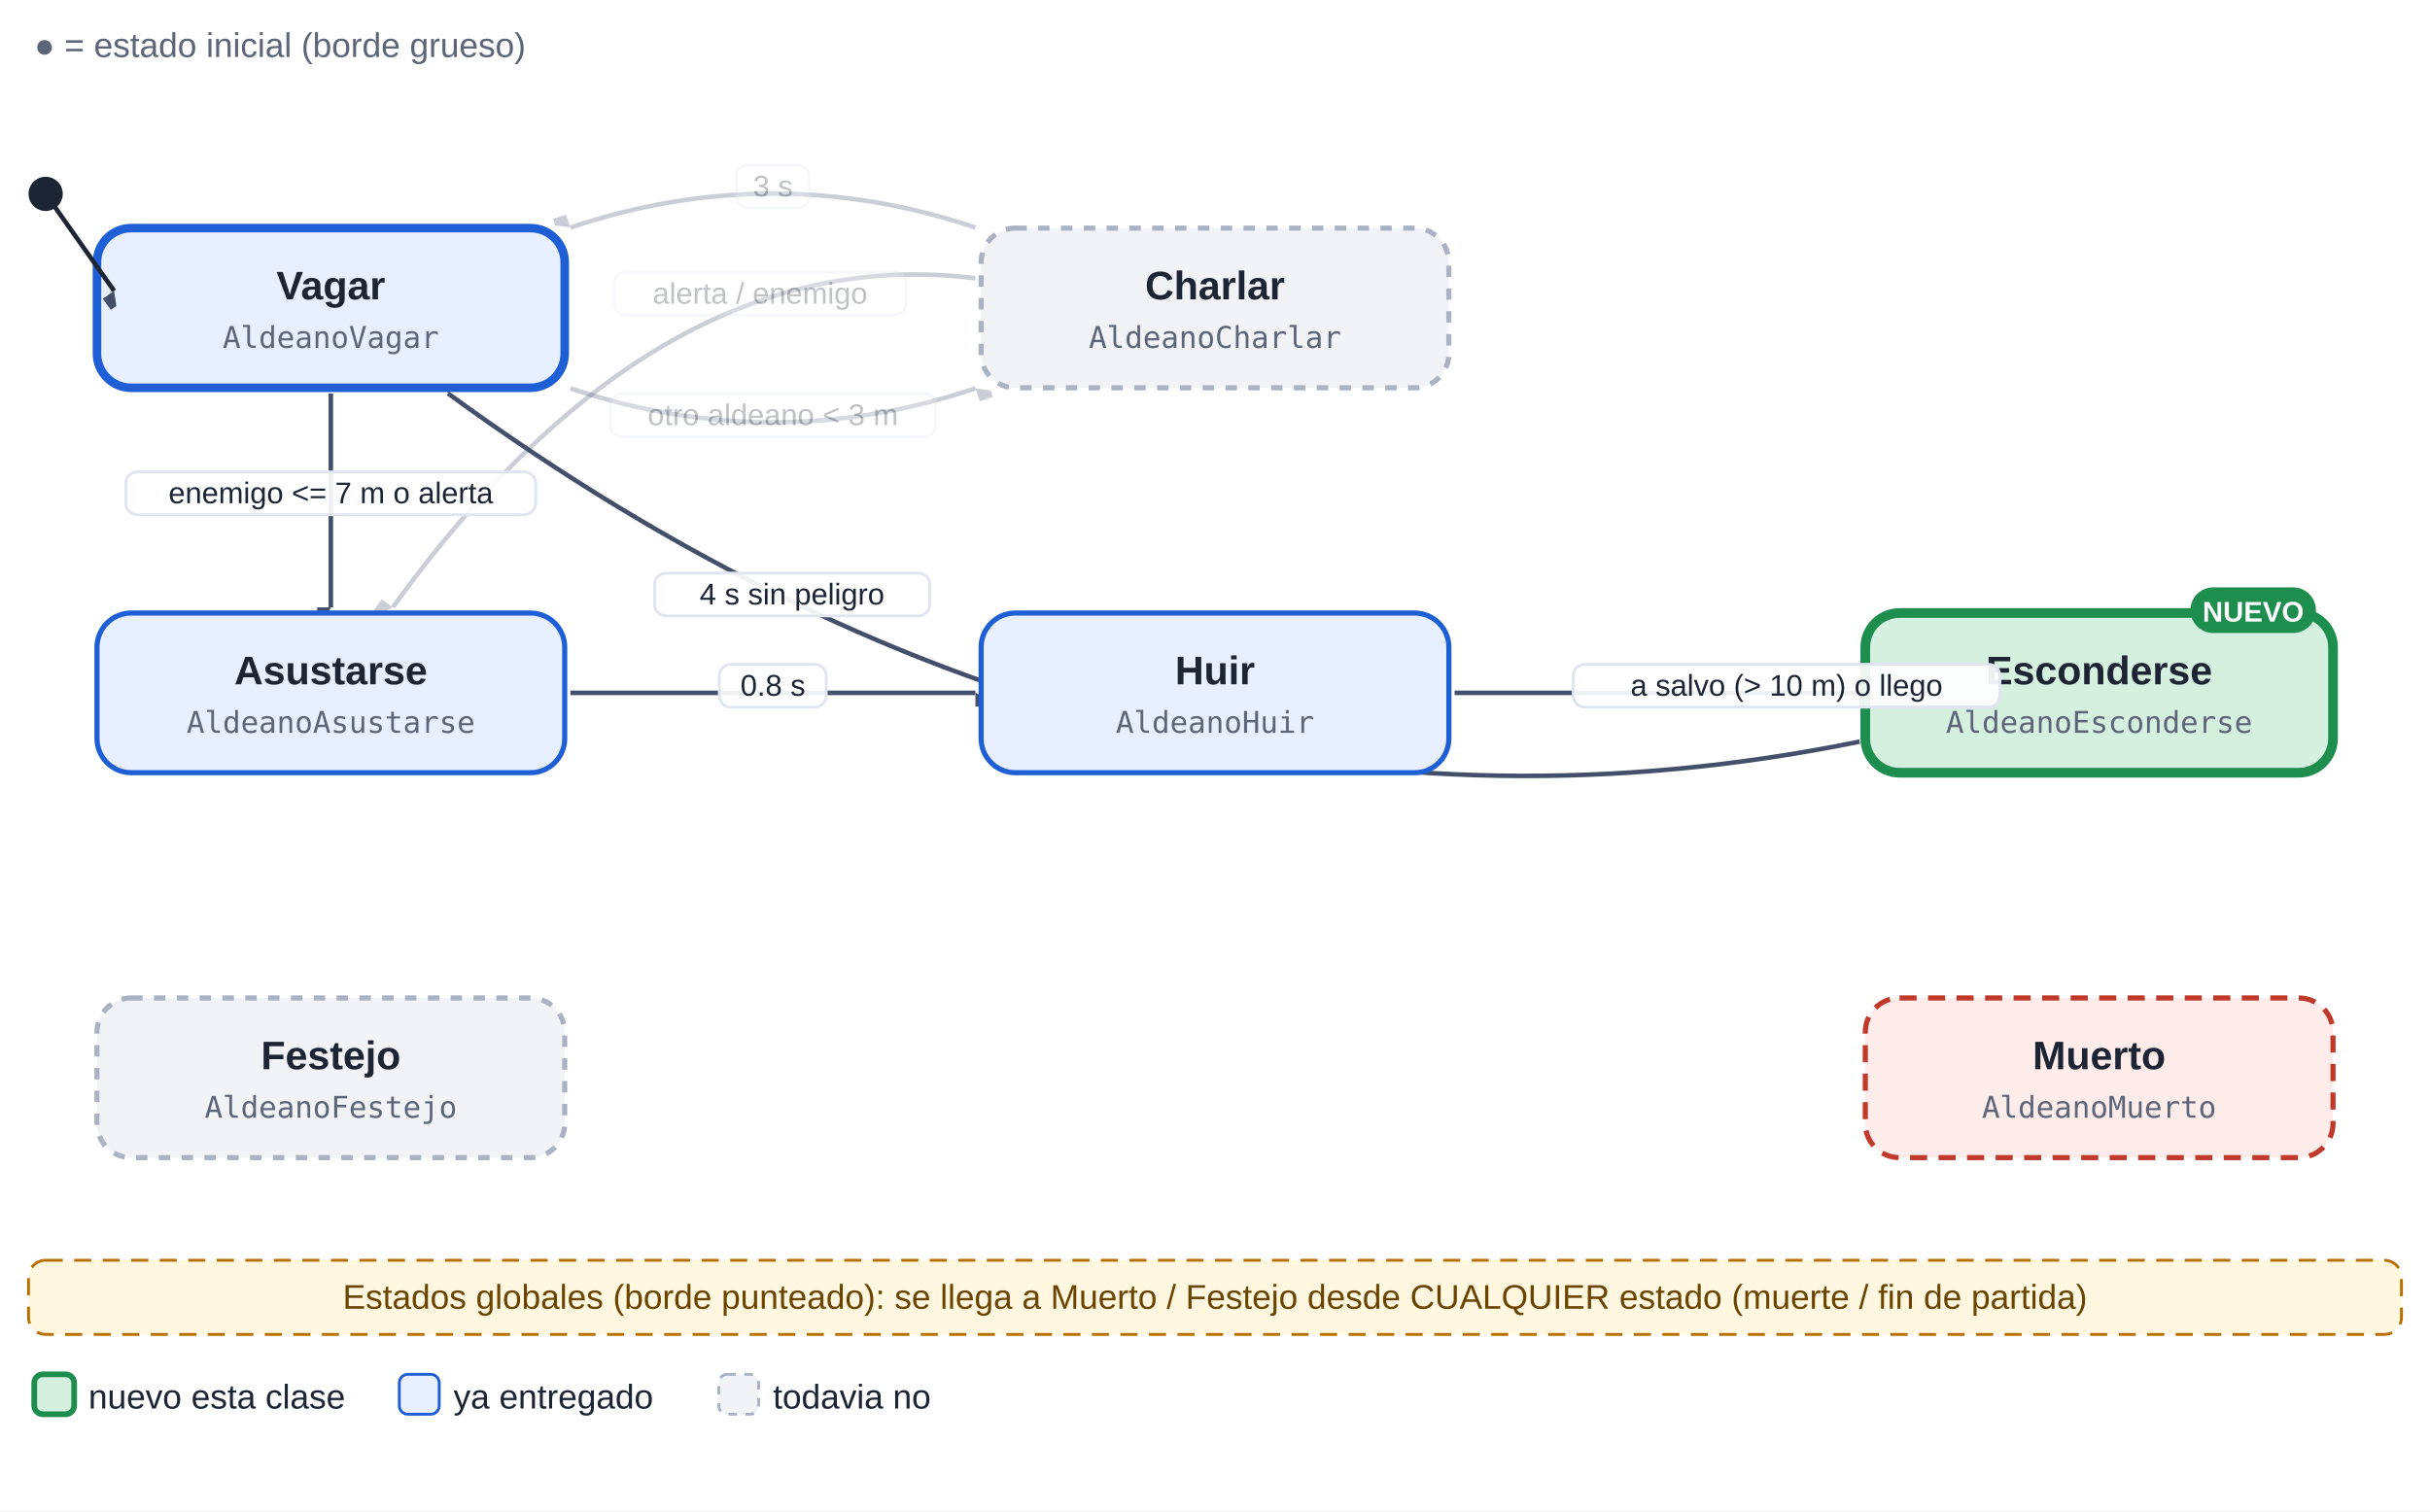
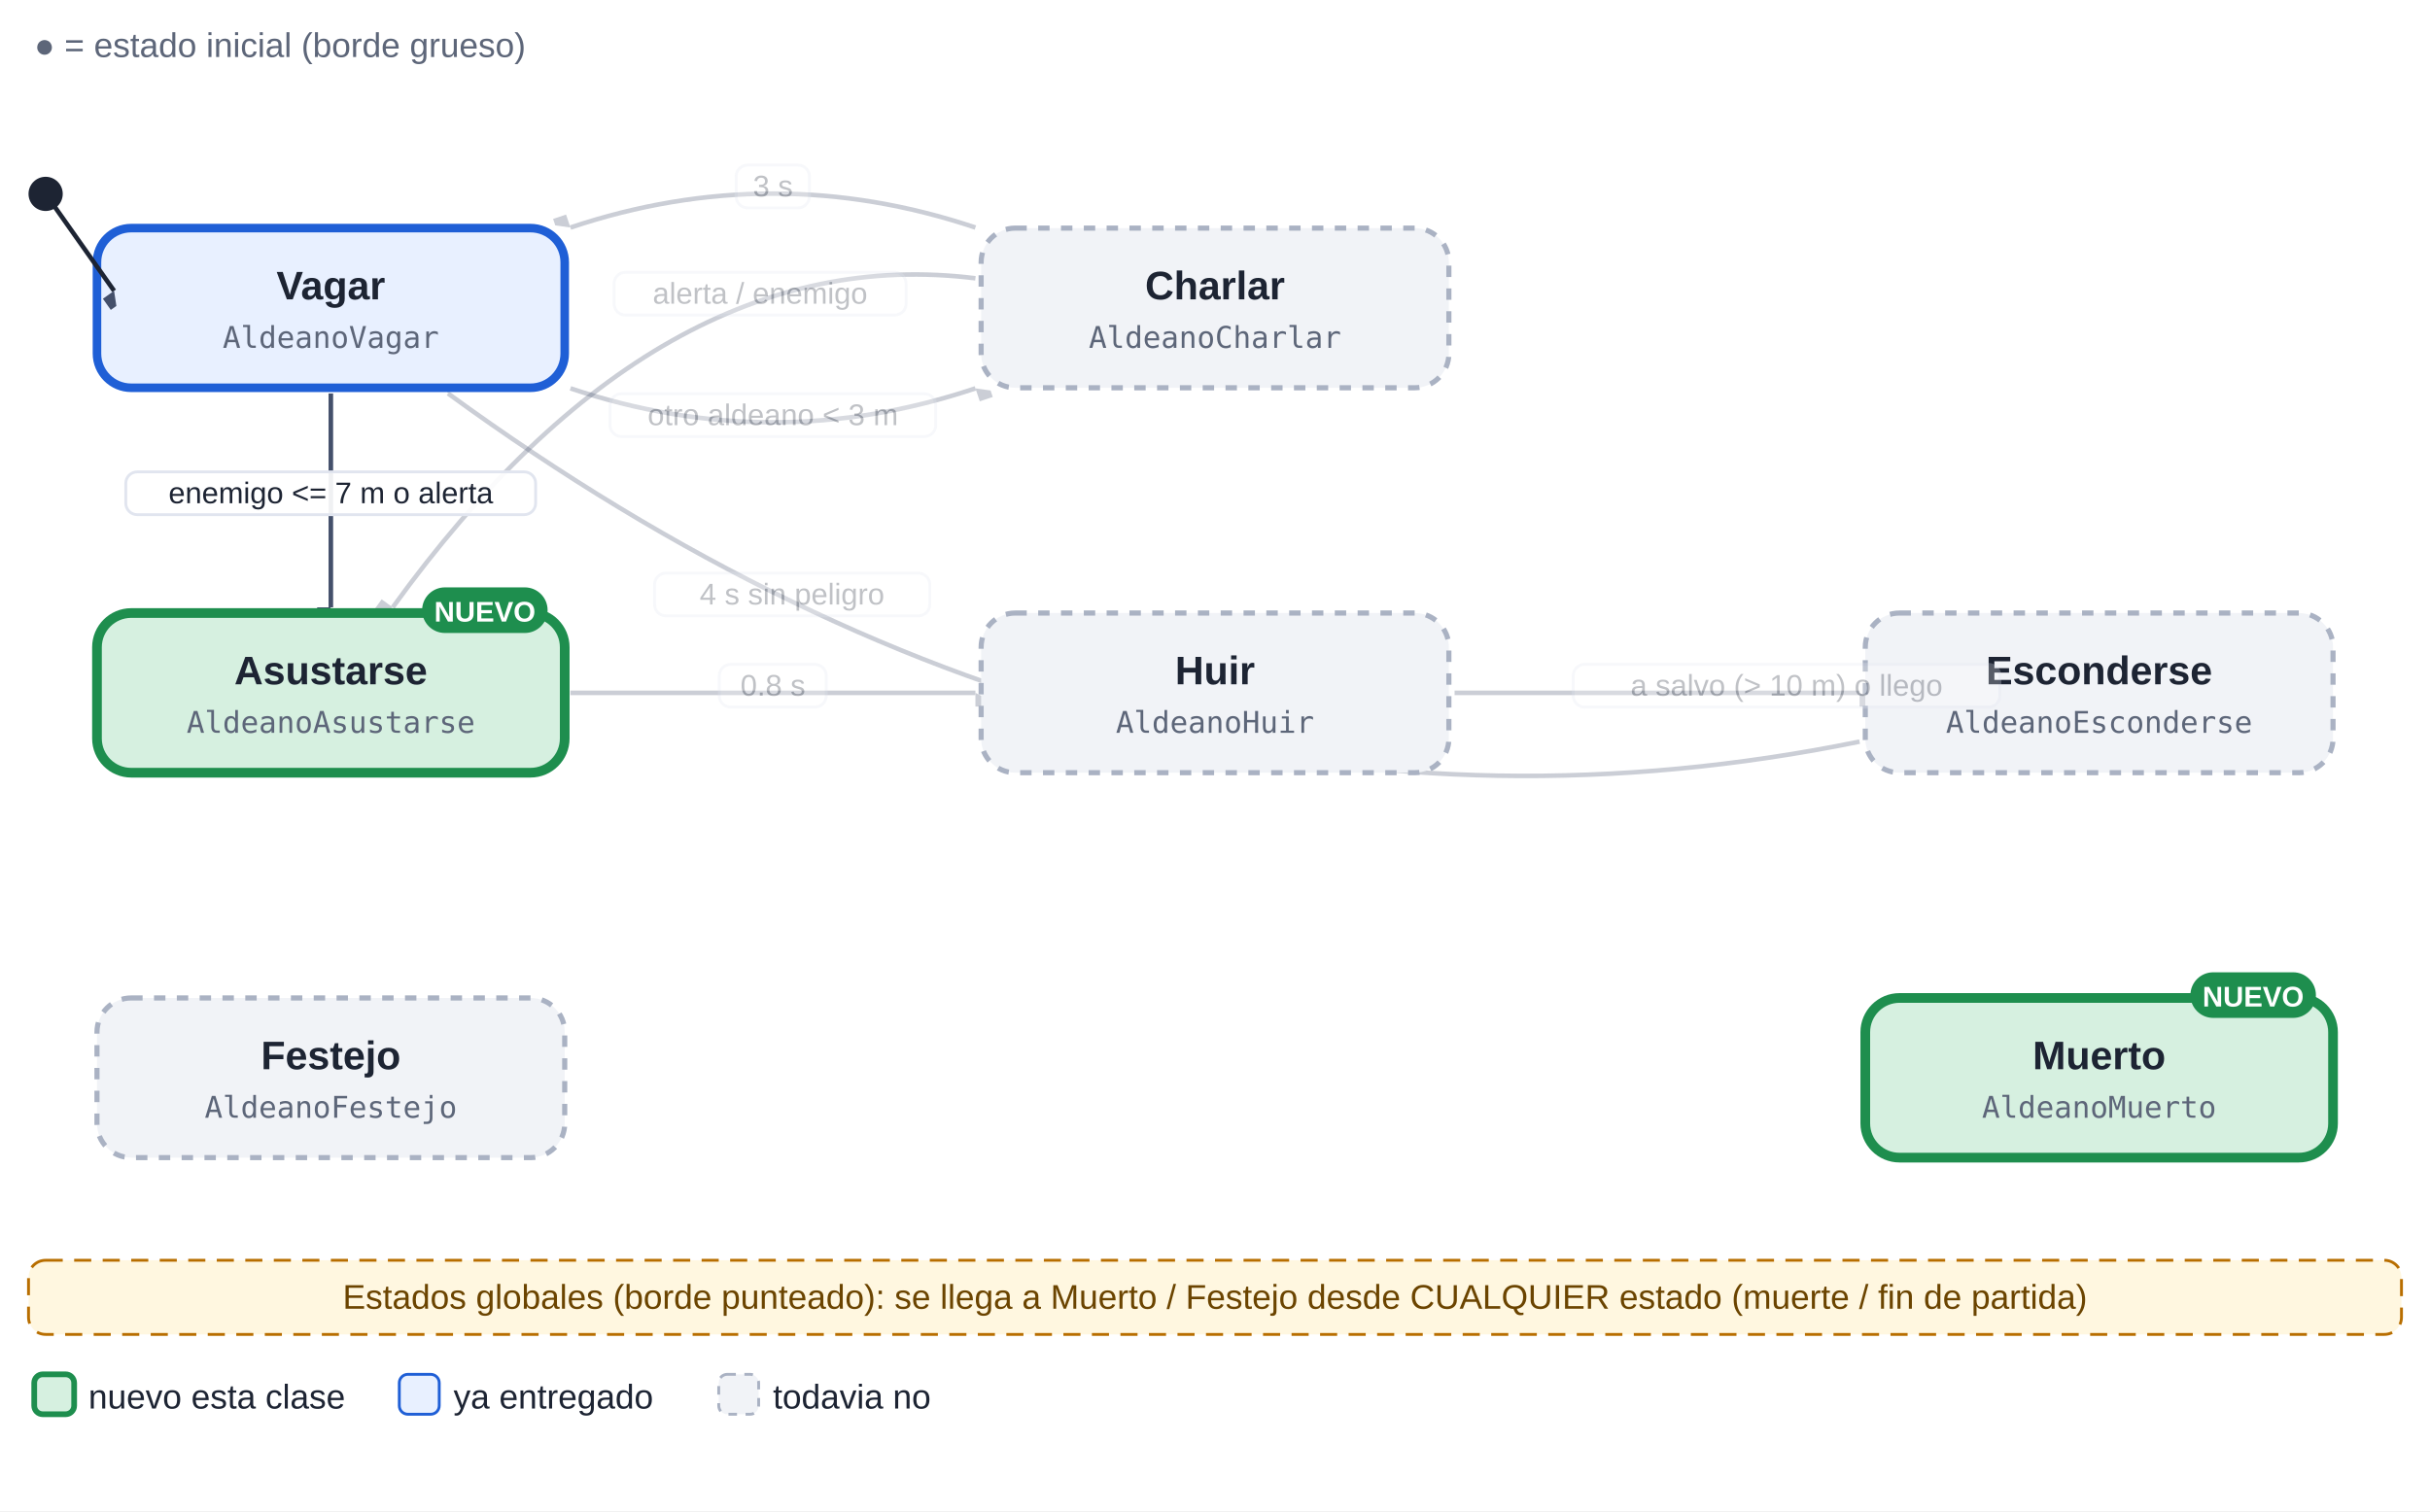
<svg xmlns="http://www.w3.org/2000/svg" viewBox="0 0 852 530" width="852" height="530" aria-label="Diagrama de estados de Aldeano" role="img">
  <rect x="0" y="0" width="852" height="530" fill="#ffffff" />
  <defs>
    <marker id="d10" markerheight="8" markerwidth="8" orient="auto-start-reverse" refx="9" refy="5" viewbox="0 0 10 10">
      <path d="M0,0 L10,5 L0,10 z" fill="#44506b" />
    </marker>
  </defs>
  <path d="M200.0,136.2 Q271.0,160.0 342.0,136.2" fill="none" marker-end="url(#d10)" opacity=".28" stroke="#44506b" stroke-width="1.6" />
  <path d="M342.0,79.8 Q271.0,56.0 200.0,79.8" fill="none" marker-end="url(#d10)" opacity=".28" stroke="#44506b" stroke-width="1.6" />
  <path d="M116.0,138.0 L116.0,213.0" fill="none" marker-end="url(#d10)" stroke="#44506b" stroke-width="1.6" />
  <path d="M342.0,97.6 Q231.1,83.8 137.7,213.0" fill="none" marker-end="url(#d10)" opacity=".28" stroke="#44506b" stroke-width="1.6" />
-   <path d="M200.0,243.0 L342.0,243.0" fill="none" marker-end="url(#d10)" stroke="#44506b" stroke-width="1.6" />
-   <path d="M510.0,243.0 L652.0,243.0" fill="none" marker-end="url(#d10)" stroke="#44506b" stroke-width="1.6" />
-   <path d="M652.0,260.1 Q396.2,312.3 157.1,138.0" fill="none" marker-end="url(#d10)" stroke="#44506b" stroke-width="1.6" />
+   <path d="M200.0,243.0 L342.0,243.0" fill="none" marker-end="url(#d10)" opacity=".28" stroke="#44506b" stroke-width="1.6" />
+   <path d="M510.0,243.0 L652.0,243.0" fill="none" marker-end="url(#d10)" opacity=".28" stroke="#44506b" stroke-width="1.6" />
+   <path d="M652.0,260.1 Q396.2,312.3 157.1,138.0" fill="none" marker-end="url(#d10)" opacity=".28" stroke="#44506b" stroke-width="1.6" />
  <rect fill="#e8f0ff" height="56" rx="12" stroke="#1f5fd6" stroke-width="3" width="164" x="34.0" y="80.0" />
  <text fill="#1d2433" font-family="system-ui,Arial,sans-serif" font-size="14" font-weight="700" text-anchor="middle" x="116.0" y="105.0">Vagar</text>
  <text fill="#5d6679" font-family="ui-monospace,Consolas,monospace" font-size="10.5" text-anchor="middle" x="116.0" y="122.0">AldeanoVagar</text>
  <circle cx="16.0" cy="68.0" fill="#1d2433" r="6" />
  <path d="M16.0,68.0 L40.0,102.0" marker-end="url(#d10)" stroke="#1d2433" stroke-width="1.6" />
  <rect fill="#f1f3f7" height="56" rx="12" stroke="#aab2c3" stroke-dasharray="4 4" stroke-width="1.8" width="164" x="344.0" y="80.0" />
  <text fill="#1d2433" font-family="system-ui,Arial,sans-serif" font-size="14" font-weight="700" text-anchor="middle" x="426.0" y="105.0">Charlar</text>
  <text fill="#5d6679" font-family="ui-monospace,Consolas,monospace" font-size="10.5" text-anchor="middle" x="426.0" y="122.0">AldeanoCharlar</text>
-   <rect fill="#e8f0ff" height="56" rx="12" stroke="#1f5fd6" stroke-width="1.8" width="164" x="34.0" y="215.0" />
+   <rect fill="#d6f0e0" height="56" rx="12" stroke="#1e8e4e" stroke-width="3.4" width="164" x="34.0" y="215.0" />
+   <rect fill="#1e8e4e" height="16" rx="8" width="44" x="148.0" y="206.0" />
+   <text fill="#fff" font-family="system-ui,Arial,sans-serif" font-size="10" font-weight="700" text-anchor="middle" x="170.0" y="218.0">NUEVO</text>
  <text fill="#1d2433" font-family="system-ui,Arial,sans-serif" font-size="14" font-weight="700" text-anchor="middle" x="116.0" y="240.0">Asustarse</text>
  <text fill="#5d6679" font-family="ui-monospace,Consolas,monospace" font-size="10.5" text-anchor="middle" x="116.0" y="257.0">AldeanoAsustarse</text>
-   <rect fill="#e8f0ff" height="56" rx="12" stroke="#1f5fd6" stroke-width="1.8" width="164" x="344.0" y="215.0" />
+   <rect fill="#f1f3f7" height="56" rx="12" stroke="#aab2c3" stroke-dasharray="4 4" stroke-width="1.8" width="164" x="344.0" y="215.0" />
  <text fill="#1d2433" font-family="system-ui,Arial,sans-serif" font-size="14" font-weight="700" text-anchor="middle" x="426.0" y="240.0">Huir</text>
  <text fill="#5d6679" font-family="ui-monospace,Consolas,monospace" font-size="10.5" text-anchor="middle" x="426.0" y="257.0">AldeanoHuir</text>
-   <rect fill="#d6f0e0" height="56" rx="12" stroke="#1e8e4e" stroke-width="3.4" width="164" x="654.0" y="215.0" />
-   <rect fill="#1e8e4e" height="16" rx="8" width="44" x="768.0" y="206.0" />
-   <text fill="#fff" font-family="system-ui,Arial,sans-serif" font-size="10" font-weight="700" text-anchor="middle" x="790.0" y="218.0">NUEVO</text>
+   <rect fill="#f1f3f7" height="56" rx="12" stroke="#aab2c3" stroke-dasharray="4 4" stroke-width="1.8" width="164" x="654.0" y="215.0" />
  <text fill="#1d2433" font-family="system-ui,Arial,sans-serif" font-size="14" font-weight="700" text-anchor="middle" x="736.0" y="240.0">Esconderse</text>
  <text fill="#5d6679" font-family="ui-monospace,Consolas,monospace" font-size="10.5" text-anchor="middle" x="736.0" y="257.0">AldeanoEsconderse</text>
  <rect fill="#f1f3f7" height="56" rx="12" stroke="#aab2c3" stroke-dasharray="4 4" stroke-width="1.8" width="164" x="34.0" y="350.0" />
  <text fill="#1d2433" font-family="system-ui,Arial,sans-serif" font-size="14" font-weight="700" text-anchor="middle" x="116.0" y="375.0">Festejo</text>
  <text fill="#5d6679" font-family="ui-monospace,Consolas,monospace" font-size="10.5" text-anchor="middle" x="116.0" y="392.0">AldeanoFestejo</text>
-   <rect fill="#fdecea" height="56" rx="12" stroke="#c0392b" stroke-dasharray="6 4" stroke-width="1.8" width="164" x="654.0" y="350.0" />
+   <rect fill="#d6f0e0" height="56" rx="12" stroke="#1e8e4e" stroke-width="3.4" width="164" x="654.0" y="350.0" />
+   <rect fill="#1e8e4e" height="16" rx="8" width="44" x="768.0" y="341.0" />
+   <text fill="#fff" font-family="system-ui,Arial,sans-serif" font-size="10" font-weight="700" text-anchor="middle" x="790.0" y="353.0">NUEVO</text>
  <text fill="#1d2433" font-family="system-ui,Arial,sans-serif" font-size="14" font-weight="700" text-anchor="middle" x="736.0" y="375.0">Muerto</text>
  <text fill="#5d6679" font-family="ui-monospace,Consolas,monospace" font-size="10.5" text-anchor="middle" x="736.0" y="392.0">AldeanoMuerto</text>
  <g opacity=".28">
    <rect fill="#fff" fill-opacity=".92" height="15" rx="4" stroke="#e1e5ef" width="114.2" x="213.9" y="138.1" />
    <text fill="#1d2433" font-family="system-ui,Arial,sans-serif" font-size="10.5" text-anchor="middle" x="271.0" y="149.1">otro aldeano &lt; 3 m</text>
  </g>
  <g opacity=".28">
    <rect fill="#fff" fill-opacity=".92" height="15" rx="4" stroke="#e1e5ef" width="25.7" x="258.1" y="57.9" />
    <text fill="#1d2433" font-family="system-ui,Arial,sans-serif" font-size="10.5" text-anchor="middle" x="271.0" y="68.9">3 s</text>
  </g>
  <rect fill="#fff" fill-opacity=".92" height="15" rx="4" stroke="#e1e5ef" width="143.7" x="44.1" y="165.5" />
  <text fill="#1d2433" font-family="system-ui,Arial,sans-serif" font-size="10.5" text-anchor="middle" x="116.0" y="176.5">enemigo &lt;= 7 m o alerta</text>
  <g opacity=".28">
    <rect fill="#fff" fill-opacity=".92" height="15" rx="4" stroke="#e1e5ef" width="102.4" x="215.3" y="95.5" />
    <text fill="#1d2433" font-family="system-ui,Arial,sans-serif" font-size="10.5" text-anchor="middle" x="266.5" y="106.5">alerta / enemigo</text>
  </g>
-   <rect fill="#fff" fill-opacity=".92" height="15" rx="4" stroke="#e1e5ef" width="37.5" x="252.2" y="233.0" />
-   <text fill="#1d2433" font-family="system-ui,Arial,sans-serif" font-size="10.5" text-anchor="middle" x="271.0" y="244.0">0.8 s</text>
-   <rect fill="#fff" fill-opacity=".92" height="15" rx="4" stroke="#e1e5ef" width="149.6" x="551.6" y="233.0" />
-   <text fill="#1d2433" font-family="system-ui,Arial,sans-serif" font-size="10.5" text-anchor="middle" x="626.4" y="244.0">a salvo (&gt; 10 m) o llego</text>
-   <rect fill="#fff" fill-opacity=".92" height="15" rx="4" stroke="#e1e5ef" width="96.5" x="229.5" y="201.0" />
-   <text fill="#1d2433" font-family="system-ui,Arial,sans-serif" font-size="10.5" text-anchor="middle" x="277.7" y="212.0">4 s sin peligro</text>
+   <g opacity=".28">
+     <rect fill="#fff" fill-opacity=".92" height="15" rx="4" stroke="#e1e5ef" width="37.5" x="252.2" y="233.0" />
+     <text fill="#1d2433" font-family="system-ui,Arial,sans-serif" font-size="10.5" text-anchor="middle" x="271.0" y="244.0">0.8 s</text>
+   </g>
+   <g opacity=".28">
+     <rect fill="#fff" fill-opacity=".92" height="15" rx="4" stroke="#e1e5ef" width="149.6" x="551.6" y="233.0" />
+     <text fill="#1d2433" font-family="system-ui,Arial,sans-serif" font-size="10.5" text-anchor="middle" x="626.4" y="244.0">a salvo (&gt; 10 m) o llego</text>
+   </g>
+   <g opacity=".28">
+     <rect fill="#fff" fill-opacity=".92" height="15" rx="4" stroke="#e1e5ef" width="96.5" x="229.5" y="201.0" />
+     <text fill="#1d2433" font-family="system-ui,Arial,sans-serif" font-size="10.5" text-anchor="middle" x="277.7" y="212.0">4 s sin peligro</text>
+   </g>
  <rect fill="#fff7e0" height="26" rx="6" stroke="#b86e00" stroke-dasharray="6 4" width="832" x="10" y="442" />
  <text fill="#6b4400" font-family="system-ui,Arial,sans-serif" font-size="12" text-anchor="middle" x="426" y="459">Estados globales (borde punteado): se llega a Muerto / Festejo desde CUALQUIER estado (muerte / fin de partida)</text>
  <text fill="#5d6679" font-family="system-ui,Arial,sans-serif" font-size="12" x="12" y="20">● = estado inicial (borde grueso)</text>
  <rect fill="#d6f0e0" height="14" rx="3" stroke="#1e8e4e" stroke-width="2" width="14" x="12" y="482" />
  <text fill="#1d2433" font-family="system-ui,Arial,sans-serif" font-size="12" x="31" y="494">nuevo esta clase</text>
  <rect fill="#e8f0ff" height="14" rx="3" stroke="#1f5fd6" width="14" x="140" y="482" />
  <text fill="#1d2433" font-family="system-ui,Arial,sans-serif" font-size="12" x="159" y="494">ya entregado</text>
  <rect fill="#f1f3f7" height="14" rx="3" stroke="#aab2c3" stroke-dasharray="3 3" width="14" x="252" y="482" />
  <text fill="#1d2433" font-family="system-ui,Arial,sans-serif" font-size="12" x="271" y="494">todavia no</text>
</svg>
